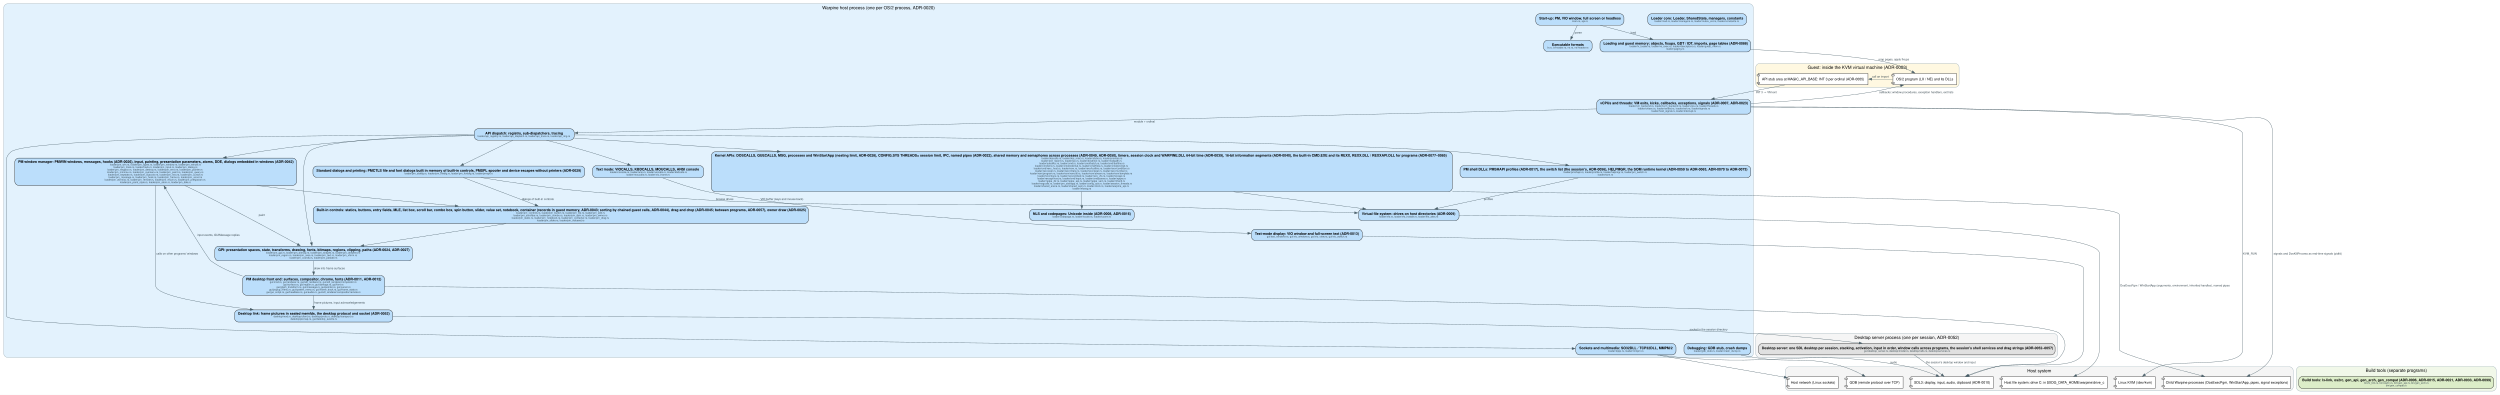
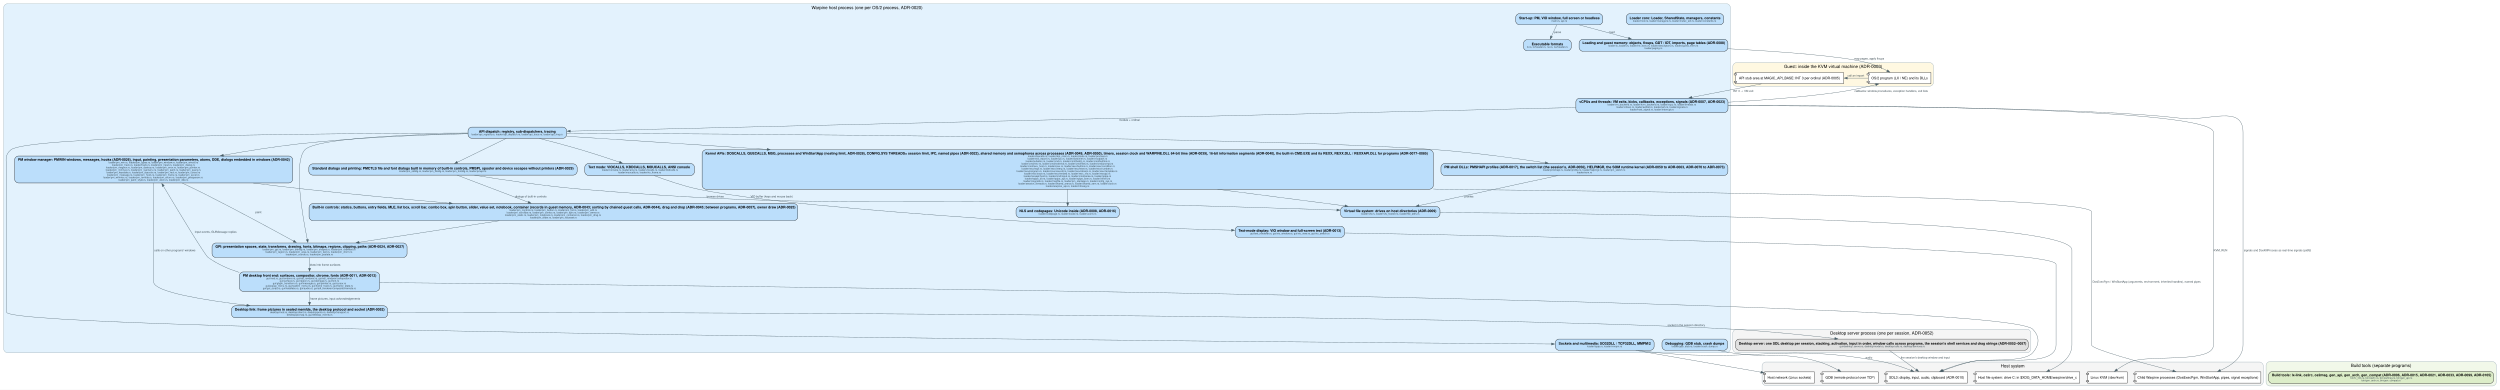
- <svg xmlns="http://www.w3.org/2000/svg" width="7931pt" height="1253pt" viewBox="0.00 0.00 7931.00 1253.00">
+ <svg xmlns="http://www.w3.org/2000/svg" width="8036pt" height="1253pt" viewBox="0.00 0.00 8036.00 1253.00">
  <g id="graph0" class="graph" transform="scale(1 1) rotate(0) translate(4 1248.66)">
-     <polygon fill="white" stroke="none" points="-4,4 -4,-1248.66 7927,-1248.66 7927,4 -4,4" />
+     <polygon fill="white" stroke="none" points="-4,4 -4,-1248.66 8032,-1248.66 8032,4 -4,4" />
    <g id="clust1" class="cluster">
      <path fill="#fff8e1" stroke="#90a4ae" d="M5578,-971.64C5578,-971.64 6199,-971.64 6199,-971.64 6205,-971.64 6211,-977.64 6211,-983.64 6211,-983.64 6211,-1035.39 6211,-1035.39 6211,-1041.39 6205,-1047.39 6199,-1047.39 6199,-1047.39 5578,-1047.39 5578,-1047.39 5572,-1047.39 5566,-1041.39 5566,-1035.39 5566,-1035.39 5566,-983.64 5566,-983.64 5566,-977.64 5572,-971.64 5578,-971.64" />
      <text xml:space="preserve" text-anchor="middle" x="5888.5" y="-1030.09" font-family="Helvetica,sans-Serif" font-size="14.00">Guest: inside the KVM virtual machine (ADR-0003)</text>
    </g>
    <g id="clust2" class="cluster">
      <path fill="#e3f2fd" stroke="#90a4ae" d="M20,-114.77C20,-114.77 5546,-114.77 5546,-114.77 5552,-114.77 5558,-120.77 5558,-126.77 5558,-126.77 5558,-1224.66 5558,-1224.66 5558,-1230.66 5552,-1236.66 5546,-1236.66 5546,-1236.66 20,-1236.66 20,-1236.66 14,-1236.66 8,-1230.66 8,-1224.66 8,-1224.66 8,-126.77 8,-126.77 8,-120.77 14,-114.77 20,-114.77" />
      <text xml:space="preserve" text-anchor="middle" x="2783" y="-1219.36" font-family="Helvetica,sans-Serif" font-size="14.00">Warpine host process (one per OS/2 process, ADR-0020)</text>
    </g>
    <g id="clust3" class="cluster">
      <path fill="#f5f5f5" stroke="#90a4ae" d="M5578,-114.77C5578,-114.77 6512,-114.77 6512,-114.77 6518,-114.77 6524,-120.77 6524,-126.77 6524,-126.77 6524,-178.52 6524,-178.52 6524,-184.52 6518,-190.52 6512,-190.52 6512,-190.52 5578,-190.52 5578,-190.52 5572,-190.52 5566,-184.52 5566,-178.52 5566,-178.52 5566,-126.77 5566,-126.77 5566,-120.77 5572,-114.77 5578,-114.77" />
      <text xml:space="preserve" text-anchor="middle" x="6045" y="-173.22" font-family="Helvetica,sans-Serif" font-size="14.00">Desktop server process (one per session, ADR-0052)</text>
    </g>
    <g id="clust4" class="cluster">
      <path fill="#f5f5f5" stroke="#90a4ae" d="M5672,-9.26C5672,-9.26 7259,-9.26 7259,-9.26 7265,-9.26 7271,-15.26 7271,-21.26 7271,-21.26 7271,-73.01 7271,-73.01 7271,-79.01 7265,-85.01 7259,-85.01 7259,-85.01 5672,-85.01 5672,-85.01 5666,-85.01 5660,-79.01 5660,-73.01 5660,-73.01 5660,-21.26 5660,-21.26 5660,-15.26 5666,-9.26 5672,-9.26" />
      <text xml:space="preserve" text-anchor="middle" x="6465.5" y="-67.71" font-family="Helvetica,sans-Serif" font-size="14.00">Host system</text>
    </g>
    <g id="clust5" class="cluster">
-       <path fill="#f1f8e9" stroke="#90a4ae" d="M7293,-8C7293,-8 7903,-8 7903,-8 7909,-8 7915,-14 7915,-20 7915,-20 7915,-74.27 7915,-74.27 7915,-80.27 7909,-86.27 7903,-86.27 7903,-86.27 7293,-86.27 7293,-86.27 7287,-86.27 7281,-80.27 7281,-74.27 7281,-74.27 7281,-20 7281,-20 7281,-14 7287,-8 7293,-8" />
-       <text xml:space="preserve" text-anchor="middle" x="7598" y="-68.97" font-family="Helvetica,sans-Serif" font-size="14.00">Build tools (separate programs)</text>
+       <path fill="#f1f8e9" stroke="#90a4ae" d="M7292,-8C7292,-8 8008,-8 8008,-8 8014,-8 8020,-14 8020,-20 8020,-20 8020,-74.27 8020,-74.27 8020,-80.27 8014,-86.27 8008,-86.27 8008,-86.27 7292,-86.27 7292,-86.27 7286,-86.27 7280,-80.27 7280,-74.27 7280,-74.27 7280,-20 7280,-20 7280,-14 7286,-8 7292,-8" />
+       <text xml:space="preserve" text-anchor="middle" x="7650" y="-68.97" font-family="Helvetica,sans-Serif" font-size="14.00">Build tools (separate programs)</text>
    </g>
    <g id="node1" class="node">
      <polygon fill="#ffffff" stroke="black" points="6202.8,-1015.64 6001.2,-1015.64 6001.2,-1011.64 5997.2,-1011.64 5997.2,-1007.64 6001.2,-1007.64 6001.2,-987.64 5997.2,-987.64 5997.2,-983.64 6001.2,-983.64 6001.2,-979.64 6202.8,-979.64 6202.8,-1015.64" />
      <polyline fill="none" stroke="black" points="6001.2,-1011.64 6005.2,-1011.64 6005.2,-1007.64 6001.2,-1007.64" />
      <polyline fill="none" stroke="black" points="6001.2,-987.64 6005.2,-987.64 6005.2,-983.64 6001.2,-983.64" />
      <text xml:space="preserve" text-anchor="middle" x="6102" y="-993.94" font-family="Helvetica,sans-Serif" font-size="11.00">OS/2 program (LX / NE) and its DLLs</text>
    </g>
    <g id="node2" class="node">
      <polygon fill="#ffffff" stroke="black" points="5921.93,-1015.64 5574.07,-1015.64 5574.07,-1011.64 5570.07,-1011.64 5570.07,-1007.64 5574.07,-1007.64 5574.07,-987.64 5570.07,-987.64 5570.07,-983.64 5574.07,-983.64 5574.07,-979.64 5921.93,-979.64 5921.93,-1015.64" />
      <polyline fill="none" stroke="black" points="5574.07,-1011.64 5578.07,-1011.64 5578.07,-1007.64 5574.07,-1007.64" />
      <polyline fill="none" stroke="black" points="5574.07,-987.64 5578.07,-987.64 5578.07,-983.64 5574.07,-983.64" />
      <text xml:space="preserve" text-anchor="middle" x="5748" y="-993.94" font-family="Helvetica,sans-Serif" font-size="11.00">API stub area at MAGIC_API_BASE: INT 3 per ordinal (ADR-0005)</text>
    </g>
    <g id="edge4" class="edge">
      <path fill="none" stroke="#455a64" d="M6000.8,-997.64C5979.69,-997.64 5956.82,-997.64 5933.74,-997.64" />
      <polygon fill="#455a64" stroke="#455a64" points="5933.92,-994.14 5923.92,-997.64 5933.92,-1001.14 5933.92,-994.14" />
      <text xml:space="preserve" text-anchor="middle" x="5961.56" y="-1002.59" font-family="Helvetica,sans-Serif" font-size="9.00" fill="#37474f">call an import</text>
    </g>
    <g id="node6" class="node">
      <path fill="#bbdefb" stroke="black" d="M5538.43,-933.14C5538.43,-933.14 5073.57,-933.14 5073.57,-933.14 5067.57,-933.14 5061.57,-927.14 5061.57,-921.14 5061.57,-921.14 5061.57,-898.62 5061.57,-898.62 5061.57,-892.62 5067.57,-886.62 5073.57,-886.62 5073.57,-886.62 5538.43,-886.62 5538.43,-886.62 5544.43,-886.62 5550.43,-892.62 5550.43,-898.62 5550.43,-898.62 5550.43,-921.14 5550.43,-921.14 5550.43,-927.14 5544.43,-933.14 5538.43,-933.14" />
      <text xml:space="preserve" text-anchor="start" x="5072.38" y="-917.93" font-family="Helvetica,sans-Serif" font-weight="bold" font-size="11.00">vCPUs and threads: VM exits, kicks, callbacks, exceptions, signals (ADR-0007, ADR-0023)</text>
      <text xml:space="preserve" text-anchor="start" x="5163.12" y="-909.78" font-family="Helvetica,sans-Serif" font-size="8.00" fill="#37474f">loader/vm_backend.rs, loader/kvm_backend.rs, loader/vcpu.rs, loader/threads.rs</text>
      <text xml:space="preserve" text-anchor="start" x="5191.62" y="-901.78" font-family="Helvetica,sans-Serif" font-size="8.00" fill="#37474f">loader/critsec.rs, loader/exitlist.rs, loader/seh.rs, loader/signals.rs</text>
      <text xml:space="preserve" text-anchor="start" x="5235.12" y="-893.78" font-family="Helvetica,sans-Serif" font-size="8.00" fill="#37474f">loader/host_signal.rs, loader/interrupt.rs</text>
    </g>
    <g id="edge5" class="edge">
      <path fill="none" stroke="#455a64" d="M5658.02,-979.18C5593.56,-966.67 5505.82,-949.65 5434.06,-935.73" />
      <polygon fill="#455a64" stroke="#455a64" points="5435.11,-932.37 5424.63,-933.9 5433.78,-939.24 5435.11,-932.37" />
      <text xml:space="preserve" text-anchor="middle" x="5599.21" y="-953.09" font-family="Helvetica,sans-Serif" font-size="9.00" fill="#37474f">INT 3 → VM exit</text>
    </g>
    <g id="node3" class="node">
      <path fill="#bbdefb" stroke="black" d="M5135.8,-1204.91C5135.8,-1204.91 4880.2,-1204.91 4880.2,-1204.91 4874.2,-1204.91 4868.2,-1198.91 4868.2,-1192.91 4868.2,-1192.91 4868.2,-1180.91 4868.2,-1180.91 4868.2,-1174.91 4874.2,-1168.91 4880.2,-1168.91 4880.2,-1168.91 5135.8,-1168.91 5135.8,-1168.91 5141.8,-1168.91 5147.8,-1174.91 5147.8,-1180.91 5147.8,-1180.91 5147.8,-1192.91 5147.8,-1192.91 5147.8,-1198.91 5141.8,-1204.91 5135.8,-1204.91" />
      <text xml:space="preserve" text-anchor="start" x="4879" y="-1186.96" font-family="Helvetica,sans-Serif" font-weight="bold" font-size="11.00">Start-up: PM, VIO window, full screen or headless</text>
      <text xml:space="preserve" text-anchor="start" x="4982.88" y="-1178.81" font-family="Helvetica,sans-Serif" font-size="8.00" fill="#37474f">main.rs, api.rs</text>
    </g>
    <g id="node4" class="node">
      <path fill="#bbdefb" stroke="black" d="M5034.8,-1121.15C5034.8,-1121.15 4905.2,-1121.15 4905.2,-1121.15 4899.2,-1121.15 4893.2,-1115.15 4893.2,-1109.15 4893.2,-1109.15 4893.2,-1097.15 4893.2,-1097.15 4893.2,-1091.15 4899.2,-1085.15 4905.2,-1085.15 4905.2,-1085.15 5034.8,-1085.15 5034.8,-1085.15 5040.8,-1085.15 5046.8,-1091.15 5046.8,-1097.15 5046.8,-1097.15 5046.8,-1109.15 5046.8,-1109.15 5046.8,-1115.15 5040.8,-1121.15 5034.8,-1121.15" />
      <text xml:space="preserve" text-anchor="start" x="4919.38" y="-1103.2" font-family="Helvetica,sans-Serif" font-weight="bold" font-size="11.00">Executable formats</text>
      <text xml:space="preserve" text-anchor="start" x="4904" y="-1095.05" font-family="Helvetica,sans-Serif" font-size="8.00" fill="#37474f">lx.rs, lx/header.rs, ne.rs, ne/header.rs</text>
    </g>
    <g id="edge1" class="edge">
      <path fill="none" stroke="#455a64" d="M4999.94,-1168.57C4994.95,-1157.84 4988.44,-1143.82 4982.76,-1131.61" />
      <polygon fill="#455a64" stroke="#455a64" points="4986.07,-1130.43 4978.69,-1122.84 4979.73,-1133.38 4986.07,-1130.43" />
      <text xml:space="preserve" text-anchor="middle" x="5002.9" y="-1142.36" font-family="Helvetica,sans-Serif" font-size="9.00" fill="#37474f">parse</text>
    </g>
    <g id="node5" class="node">
      <path fill="#bbdefb" stroke="black" d="M5538.18,-1122.41C5538.18,-1122.41 5083.82,-1122.41 5083.82,-1122.41 5077.82,-1122.41 5071.82,-1116.41 5071.82,-1110.41 5071.82,-1110.41 5071.82,-1095.89 5071.82,-1095.89 5071.82,-1089.89 5077.82,-1083.89 5083.82,-1083.89 5083.82,-1083.89 5538.18,-1083.89 5538.18,-1083.89 5544.18,-1083.89 5550.18,-1089.89 5550.18,-1095.89 5550.18,-1095.89 5550.18,-1110.41 5550.18,-1110.41 5550.18,-1116.41 5544.18,-1122.41 5538.18,-1122.41" />
      <text xml:space="preserve" text-anchor="start" x="5082.62" y="-1107.2" font-family="Helvetica,sans-Serif" font-weight="bold" font-size="11.00">Loading and guest memory: objects, fixups, GDT / IDT, imports, page tables (ADR-0088)</text>
      <text xml:space="preserve" text-anchor="start" x="5165.5" y="-1099.05" font-family="Helvetica,sans-Serif" font-size="8.00" fill="#37474f">loader/lx_loader.rs, loader/ne_exec.rs, loader/descriptors.rs, loader/guest_mem.rs</text>
      <text xml:space="preserve" text-anchor="start" x="5282.12" y="-1091.05" font-family="Helvetica,sans-Serif" font-size="8.00" fill="#37474f">loader/paging.rs</text>
    </g>
    <g id="edge2" class="edge">
      <path fill="none" stroke="#455a64" d="M5072.63,-1168.47C5118.84,-1156 5181.34,-1139.14 5230.75,-1125.8" />
      <polygon fill="#455a64" stroke="#455a64" points="5231.52,-1129.22 5240.26,-1123.24 5229.7,-1122.46 5231.52,-1129.22" />
      <text xml:space="preserve" text-anchor="middle" x="5177.59" y="-1142.36" font-family="Helvetica,sans-Serif" font-size="9.00" fill="#37474f">load</text>
    </g>
    <g id="edge3" class="edge">
      <path fill="none" stroke="#455a64" d="M5550.44,-1092.01C5713.93,-1083.38 5915.18,-1068.91 5997,-1047.39 6019.47,-1041.48 6043.05,-1030.97 6062.17,-1021.22" />
      <polygon fill="#455a64" stroke="#455a64" points="6063.72,-1024.35 6070.95,-1016.61 6060.47,-1018.15 6063.72,-1024.35" />
      <text xml:space="preserve" text-anchor="middle" x="6003.99" y="-1057.34" font-family="Helvetica,sans-Serif" font-size="9.00" fill="#37474f">map pages, apply fixups</text>
    </g>
    <g id="edge8" class="edge">
      <path fill="none" stroke="#455a64" d="M5550.8,-920.18C5657.47,-926.13 5783.76,-935.75 5897,-951.14 5939.91,-956.97 5987.13,-967.19 6025.42,-976.46" />
      <polygon fill="#455a64" stroke="#455a64" points="6024.48,-979.83 6035.02,-978.82 6026.14,-973.04 6024.48,-979.83" />
      <text xml:space="preserve" text-anchor="middle" x="6074.96" y="-953.09" font-family="Helvetica,sans-Serif" font-size="9.00" fill="#37474f">callbacks: window procedures, exception handlers, exit lists</text>
    </g>
    <g id="node7" class="node">
      <path fill="#bbdefb" stroke="black" d="M1805.55,-840.12C1805.55,-840.12 1512.45,-840.12 1512.45,-840.12 1506.45,-840.12 1500.45,-834.12 1500.45,-828.12 1500.45,-828.12 1500.45,-816.12 1500.45,-816.12 1500.45,-810.12 1506.45,-804.12 1512.45,-804.12 1512.45,-804.12 1805.55,-804.12 1805.55,-804.12 1811.55,-804.12 1817.55,-810.12 1817.55,-816.12 1817.55,-816.12 1817.55,-828.12 1817.55,-828.12 1817.55,-834.12 1811.55,-840.12 1805.55,-840.12" />
      <text xml:space="preserve" text-anchor="start" x="1535.25" y="-822.17" font-family="Helvetica,sans-Serif" font-weight="bold" font-size="11.00">API dispatch: registry, sub-dispatchers, tracing</text>
      <text xml:space="preserve" text-anchor="start" x="1511.25" y="-814.02" font-family="Helvetica,sans-Serif" font-size="8.00" fill="#37474f">loader/api_registry.rs, loader/api_dispatch.rs, loader/api_trace.rs, loader/api_ring.rs</text>
    </g>
    <g id="edge7" class="edge">
      <path fill="none" stroke="#455a64" d="M5061.4,-903.13C4370.62,-886.88 2417.05,-840.95 1828.72,-827.11" />
      <polygon fill="#455a64" stroke="#455a64" points="1829.21,-823.62 1819.13,-826.89 1829.04,-830.62 1829.21,-823.62" />
      <text xml:space="preserve" text-anchor="middle" x="3626.35" y="-860.07" font-family="Helvetica,sans-Serif" font-size="9.00" fill="#37474f">module + ordinal</text>
    </g>
    <g id="node24" class="node">
      <polygon fill="#ffffff" stroke="black" points="6833.68,-53.26 6706.32,-53.26 6706.32,-49.26 6702.32,-49.26 6702.32,-45.26 6706.32,-45.26 6706.32,-25.26 6702.32,-25.26 6702.32,-21.26 6706.32,-21.26 6706.32,-17.26 6833.68,-17.26 6833.68,-53.26" />
      <polyline fill="none" stroke="black" points="6706.32,-49.26 6710.32,-49.26 6710.32,-45.26 6706.32,-45.26" />
      <polyline fill="none" stroke="black" points="6706.32,-25.26 6710.32,-25.26 6710.32,-21.26 6706.32,-21.26" />
      <text xml:space="preserve" text-anchor="middle" x="6770" y="-31.56" font-family="Helvetica,sans-Serif" font-size="11.00">Linux KVM (/dev/kvm)</text>
    </g>
    <g id="edge6" class="edge">
      <path fill="none" stroke="#455a64" d="M5550.84,-909.62C6044.15,-909.5 7111,-900.3 7111,-823.12 7111,-823.12 7111,-823.12 7111,-139.77 7111,-79.69 6901.55,-109.14 6846,-86.27 6830.02,-79.69 6813.81,-69.59 6800.49,-60.19" />
      <polygon fill="#455a64" stroke="#455a64" points="6802.72,-57.48 6792.57,-54.42 6798.59,-63.14 6802.72,-57.48" />
      <text xml:space="preserve" text-anchor="middle" x="7133.5" y="-441.02" font-family="Helvetica,sans-Serif" font-size="9.00" fill="#37474f">KVM_RUN</text>
    </g>
    <g id="node28" class="node">
      <polygon fill="#ffffff" stroke="black" points="7263.43,-53.26 6858.57,-53.26 6858.57,-49.26 6854.57,-49.26 6854.57,-45.26 6858.57,-45.26 6858.57,-25.26 6854.57,-25.26 6854.57,-21.26 6858.57,-21.26 6858.57,-17.26 7263.43,-17.26 7263.43,-53.26" />
      <polyline fill="none" stroke="black" points="6858.57,-49.26 6862.57,-49.26 6862.57,-45.26 6858.57,-45.26" />
      <polyline fill="none" stroke="black" points="6858.57,-25.26 6862.57,-25.26 6862.57,-21.26 6858.57,-21.26" />
      <text xml:space="preserve" text-anchor="middle" x="7061" y="-31.56" font-family="Helvetica,sans-Serif" font-size="11.00">Child Warpine processes (DosExecPgm, WinStartApp, pipes, signal exceptions)</text>
    </g>
    <g id="edge18" class="edge">
      <path fill="none" stroke="#455a64" d="M5550.88,-909.07C5951.9,-908.36 6731.4,-902.49 7005,-868.62 7095.9,-857.37 7206,-914.71 7206,-823.12 7206,-823.12 7206,-823.12 7206,-139.77 7206,-99.91 7169.25,-73.95 7132.75,-57.99" />
      <polygon fill="#455a64" stroke="#455a64" points="7134.47,-54.92 7123.89,-54.33 7131.8,-61.39 7134.47,-54.92" />
      <text xml:space="preserve" text-anchor="middle" x="7317" y="-441.02" font-family="Helvetica,sans-Serif" font-size="9.00" fill="#37474f">signals and DosKillProcess as real-time signals (pidfd)</text>
    </g>
    <g id="node9" class="node">
      <path fill="#bbdefb" stroke="black" d="M4591.18,-767.12C4591.18,-767.12 2264.82,-767.12 2264.82,-767.12 2258.82,-767.12 2252.82,-761.12 2252.82,-755.12 2252.82,-755.12 2252.82,-652.6 2252.82,-652.6 2252.82,-646.6 2258.82,-640.6 2264.82,-640.6 2264.82,-640.6 4591.18,-640.6 4591.18,-640.6 4597.18,-640.6 4603.18,-646.6 4603.18,-652.6 4603.18,-652.6 4603.18,-755.12 4603.18,-755.12 4603.18,-761.12 4597.18,-767.12 4591.18,-767.12" />
      <text xml:space="preserve" text-anchor="start" x="2263.62" y="-751.91" font-family="Helvetica,sans-Serif" font-weight="bold" font-size="11.00">Kernel APIs: DOSCALLS, QUECALLS, MSG, processes and WinStartApp (nesting limit, ADR-0028), CONFIG.SYS THREADS= session limit, IPC, named pipes (ADR-0022), shared memory and semaphores across processes (ADR-0049, ADR-0050), timers, session clock and WARPINE.DLL 64-bit time (ADR-0039), 16-bit information segments (ADR-0040), the built-in CMD.EXE and its REXX, REXX.DLL / REXXAPI.DLL for programs (ADR-0077–0085)</text>
      <text xml:space="preserve" text-anchor="start" x="3300.12" y="-743.76" font-family="Helvetica,sans-Serif" font-size="8.00" fill="#37474f">loader/doscalls.rs, loader/dos_misc.rs, loader/stubs.rs, loader/process.rs</text>
      <text xml:space="preserve" text-anchor="start" x="3299" y="-735.76" font-family="Helvetica,sans-Serif" font-size="8.00" fill="#37474f">loader/exit_report.rs, loader/ipc.rs, loader/dostimer.rs, loader/modpath.rs</text>
      <text xml:space="preserve" text-anchor="start" x="3293" y="-727.76" font-family="Helvetica,sans-Serif" font-size="8.00" fill="#37474f">loader/suballoc.rs, loader/cmd.rs, loader/cmd/batch.rs, loader/cmd/builtins.rs</text>
      <text xml:space="preserve" text-anchor="start" x="3279.12" y="-719.76" font-family="Helvetica,sans-Serif" font-size="8.00" fill="#37474f">loader/cmd/env.rs, loader/cmd/external.rs, loader/cmd/files.rs, loader/cmd/prompt.rs</text>
      <text xml:space="preserve" text-anchor="start" x="3275.38" y="-711.76" font-family="Helvetica,sans-Serif" font-size="8.00" fill="#37474f">loader/cmd/rexx_host.rs, loader/rexx.rs, loader/rexx/builtins.rs, loader/rexx/condition.rs</text>
      <text xml:space="preserve" text-anchor="start" x="3279.88" y="-703.76" font-family="Helvetica,sans-Serif" font-size="8.00" fill="#37474f">loader/rexx/expr.rs, loader/rexx/interp.rs, loader/rexx/lexer.rs, loader/rexx/number.rs</text>
      <text xml:space="preserve" text-anchor="start" x="3263.75" y="-695.76" font-family="Helvetica,sans-Serif" font-size="8.00" fill="#37474f">loader/rexx/program.rs, loader/rexx/rexxutil.rs, loader/rexx/stream.rs, loader/rexx/template.rs</text>
      <text xml:space="preserve" text-anchor="start" x="3287.75" y="-687.76" font-family="Helvetica,sans-Serif" font-size="8.00" fill="#37474f">loader/rexx/trace.rs, loader/rexx/embed.rs, loader/rexx_vfs.rs, loader/rexxapi.rs</text>
      <text xml:space="preserve" text-anchor="start" x="3286.62" y="-679.76" font-family="Helvetica,sans-Serif" font-size="8.00" fill="#37474f">loader/rexxapi/host.rs, loader/cmd/input.rs, loader/cmd/parse.rs, loader/npipe.rs</text>
      <text xml:space="preserve" text-anchor="start" x="3290" y="-671.76" font-family="Helvetica,sans-Serif" font-size="8.00" fill="#37474f">loader/npipe_dir.rs, loader/npipe_api.rs, loader/npipe_sem.rs, loader/inherit.rs</text>
-       <text xml:space="preserve" text-anchor="start" x="3269" y="-663.76" font-family="Helvetica,sans-Serif" font-size="8.00" fill="#37474f">loader/msgcalls.rs, loader/pm_startapp.rs, loader/config_sys.rs, loader/session_threads.rs</text>
-       <text xml:space="preserve" text-anchor="start" x="3276.12" y="-655.76" font-family="Helvetica,sans-Serif" font-size="8.00" fill="#37474f">loader/shared_arena.rs, loader/shared_sem.rs, loader/clock.rs, loader/warpine_api.rs</text>
-       <text xml:space="preserve" text-anchor="start" x="3398.38" y="-647.76" font-family="Helvetica,sans-Serif" font-size="8.00" fill="#37474f">loader/infoseg.rs</text>
+       <text xml:space="preserve" text-anchor="start" x="3285.5" y="-663.76" font-family="Helvetica,sans-Serif" font-size="8.00" fill="#37474f">loader/msgcalls.rs, loader/msgfile.rs, loader/pm_startapp.rs, loader/config_sys.rs</text>
+       <text xml:space="preserve" text-anchor="start" x="3269" y="-655.76" font-family="Helvetica,sans-Serif" font-size="8.00" fill="#37474f">loader/session_threads.rs, loader/shared_arena.rs, loader/shared_sem.rs, loader/clock.rs</text>
+       <text xml:space="preserve" text-anchor="start" x="3357.5" y="-647.76" font-family="Helvetica,sans-Serif" font-size="8.00" fill="#37474f">loader/warpine_api.rs, loader/infoseg.rs</text>
    </g>
    <g id="edge9" class="edge">
      <path fill="none" stroke="#455a64" d="M1817.93,-810.67C1969.55,-800.71 2211.4,-784.82 2462.05,-768.34" />
      <polygon fill="#455a64" stroke="#455a64" points="2461.97,-771.86 2471.72,-767.71 2461.51,-764.87 2461.97,-771.86" />
    </g>
    <g id="node12" class="node">
      <path fill="#bbdefb" stroke="black" d="M5300.93,-158.77C5300.93,-158.77 5007.07,-158.77 5007.07,-158.77 5001.07,-158.77 4995.07,-152.77 4995.07,-146.77 4995.07,-146.77 4995.07,-134.77 4995.07,-134.77 4995.07,-128.77 5001.07,-122.77 5007.07,-122.77 5007.07,-122.77 5300.93,-122.77 5300.93,-122.77 5306.93,-122.77 5312.93,-128.77 5312.93,-134.77 5312.93,-134.77 5312.93,-146.77 5312.93,-146.77 5312.93,-152.77 5306.93,-158.77 5300.93,-158.77" />
      <text xml:space="preserve" text-anchor="start" x="5005.88" y="-140.82" font-family="Helvetica,sans-Serif" font-weight="bold" font-size="11.00">Sockets and multimedia: SO32DLL / TCP32DLL, MMPM/2</text>
      <text xml:space="preserve" text-anchor="start" x="5097.38" y="-132.67" font-family="Helvetica,sans-Serif" font-size="8.00" fill="#37474f">loader/tcpip.rs, loader/mmpm.rs</text>
    </g>
    <g id="edge14" class="edge">
      <path fill="none" stroke="#455a64" d="M1500.11,-821.05C1101.52,-820.19 86.94,-813.42 31,-767.12 9.15,-749.04 17,-733.22 17,-704.86 17,-704.86 17,-704.86 17,-245.28 17,-181.72 4092.51,-149.27 4983.34,-142.93" />
      <polygon fill="#455a64" stroke="#455a64" points="4983.14,-146.43 4993.11,-142.86 4983.09,-139.43 4983.14,-146.43" />
    </g>
    <g id="node13" class="node">
      <path fill="#bbdefb" stroke="black" d="M2216.18,-723.12C2216.18,-723.12 1887.83,-723.12 1887.83,-723.12 1881.83,-723.12 1875.83,-717.12 1875.83,-711.12 1875.83,-711.12 1875.83,-696.6 1875.83,-696.6 1875.83,-690.6 1881.83,-684.6 1887.83,-684.6 1887.83,-684.6 2216.18,-684.6 2216.18,-684.6 2222.18,-684.6 2228.18,-690.6 2228.18,-696.6 2228.18,-696.6 2228.18,-711.12 2228.18,-711.12 2228.18,-717.12 2222.18,-723.12 2216.18,-723.12" />
      <text xml:space="preserve" text-anchor="start" x="1886.62" y="-707.91" font-family="Helvetica,sans-Serif" font-weight="bold" font-size="11.00">Text mode: VIOCALLS, KBDCALLS, MOUCALLS, ANSI console</text>
      <text xml:space="preserve" text-anchor="start" x="1930.88" y="-699.76" font-family="Helvetica,sans-Serif" font-size="8.00" fill="#37474f">loader/console.rs, loader/ansi.rs, loader/viocalls.rs, loader/kbdcalls.rs</text>
      <text xml:space="preserve" text-anchor="start" x="1983" y="-691.76" font-family="Helvetica,sans-Serif" font-size="8.00" fill="#37474f">loader/moucalls.rs, loader/vio_frame.rs</text>
    </g>
    <g id="edge10" class="edge">
      <path fill="none" stroke="#455a64" d="M1729.51,-803.7C1769.19,-793.61 1819.55,-780.32 1864,-767.12 1905.37,-754.83 1951.37,-739.63 1987.51,-727.32" />
      <polygon fill="#455a64" stroke="#455a64" points="1988.63,-730.64 1996.96,-724.09 1986.36,-724.01 1988.63,-730.64" />
    </g>
    <g id="node14" class="node">
      <path fill="#bbdefb" stroke="black" d="M924.92,-747.12C924.92,-747.12 55.08,-747.12 55.08,-747.12 49.08,-747.12 43.07,-741.12 43.07,-735.12 43.07,-735.12 43.07,-672.6 43.07,-672.6 43.07,-666.6 49.07,-660.6 55.07,-660.6 55.07,-660.6 924.92,-660.6 924.92,-660.6 930.92,-660.6 936.92,-666.6 936.92,-672.6 936.92,-672.6 936.92,-735.12 936.92,-735.12 936.92,-741.12 930.92,-747.12 924.92,-747.12" />
      <text xml:space="preserve" text-anchor="start" x="53.88" y="-731.91" font-family="Helvetica,sans-Serif" font-weight="bold" font-size="11.00">PM window manager: PMWIN windows, messages, hooks (ADR-0026), input, painting, presentation parameters, atoms, DDE, dialogs embedded in windows (ADR-0042)</text>
      <text xml:space="preserve" text-anchor="start" x="344.88" y="-723.76" font-family="Helvetica,sans-Serif" font-size="8.00" fill="#37474f">loader/pm_win.rs, loader/pm_types.rs, loader/pm_window.rs, loader/pm_winutil.rs</text>
      <text xml:space="preserve" text-anchor="start" x="355.75" y="-715.76" font-family="Helvetica,sans-Serif" font-size="8.00" fill="#37474f">loader/pm_track.rs, loader/track.rs, loader/pm_input.rs, loader/pm_dialog.rs</text>
      <text xml:space="preserve" text-anchor="start" x="336.62" y="-707.76" font-family="Helvetica,sans-Serif" font-size="8.00" fill="#37474f">loader/pm_msgbox.rs, loader/pm_destroy.rs, loader/pm_error.rs, loader/pm_pointer.rs</text>
      <text xml:space="preserve" text-anchor="start" x="335.88" y="-699.76" font-family="Helvetica,sans-Serif" font-size="8.00" fill="#37474f">loader/pm_minmax.rs, loader/pm_sysmenu.rs, loader/pm_paint.rs, loader/pm_query.rs</text>
      <text xml:space="preserve" text-anchor="start" x="338.12" y="-691.76" font-family="Helvetica,sans-Serif" font-size="8.00" fill="#37474f">loader/pm_keystate.rs, loader/pm_syscolor.rs, loader/pm_rect.rs, loader/pm_cursor.rs</text>
      <text xml:space="preserve" text-anchor="start" x="340" y="-683.76" font-family="Helvetica,sans-Serif" font-size="8.00" fill="#37474f">loader/pm_message.rs, loader/pm_hook.rs, loader/pm_frame.rs, loader/pm_accel.rs</text>
      <text xml:space="preserve" text-anchor="start" x="328" y="-675.76" font-family="Helvetica,sans-Serif" font-size="8.00" fill="#37474f">loader/pm_winmisc.rs, loader/pm_remote.rs, loader/pm_enum.rs, loader/pm_presparam.rs</text>
      <text xml:space="preserve" text-anchor="start" x="376.75" y="-667.76" font-family="Helvetica,sans-Serif" font-size="8.00" fill="#37474f">loader/pm_paint_style.rs, loader/pm_atom.rs, loader/pm_dde.rs</text>
    </g>
    <g id="edge11" class="edge">
      <path fill="none" stroke="#455a64" d="M1500.11,-818.77C1357.33,-815.34 1142.11,-806.9 956,-786.12 876.65,-777.26 790.37,-763.41 713.85,-749.64" />
      <polygon fill="#455a64" stroke="#455a64" points="714.59,-746.22 704.13,-747.88 713.34,-753.1 714.59,-746.22" />
    </g>
    <g id="node16" class="node">
      <path fill="#bbdefb" stroke="black" d="M1292.42,-467.58C1292.42,-467.58 689.58,-467.58 689.58,-467.58 683.58,-467.58 677.58,-461.58 677.58,-455.58 677.58,-455.58 677.58,-433.06 677.58,-433.06 677.58,-427.06 683.58,-421.06 689.58,-421.06 689.58,-421.06 1292.42,-421.06 1292.42,-421.06 1298.42,-421.06 1304.42,-427.06 1304.42,-433.06 1304.42,-433.06 1304.42,-455.58 1304.42,-455.58 1304.42,-461.58 1298.42,-467.58 1292.42,-467.58" />
      <text xml:space="preserve" text-anchor="start" x="688.38" y="-452.37" font-family="Helvetica,sans-Serif" font-weight="bold" font-size="11.00">GPI: presentation spaces, state, transforms, drawing, fonts, bitmaps, regions, clipping, paths (ADR-0024, ADR-0027)</text>
      <text xml:space="preserve" text-anchor="start" x="839.88" y="-444.22" font-family="Helvetica,sans-Serif" font-size="8.00" fill="#37474f">loader/pm_gpi.rs, loader/pm_bitmap.rs, loader/pm_shapes.rs, loader/pm_drawtext.rs</text>
      <text xml:space="preserve" text-anchor="start" x="849.25" y="-436.22" font-family="Helvetica,sans-Serif" font-size="8.00" fill="#37474f">loader/pm_region.rs, loader/pm_area.rs, loader/pm_text.rs, loader/pm_xform.rs</text>
      <text xml:space="preserve" text-anchor="start" x="914.5" y="-428.22" font-family="Helvetica,sans-Serif" font-size="8.00" fill="#37474f">loader/pm_coords.rs, loader/pm_psstate.rs</text>
    </g>
    <g id="edge12" class="edge">
      <path fill="none" stroke="#455a64" d="M1500.35,-819.67C1309.69,-816.25 1010.86,-804.85 976,-767.12 937.99,-725.98 968.64,-552.24 983.78,-478.57" />
      <polygon fill="#455a64" stroke="#455a64" points="987.13,-479.62 985.75,-469.12 980.28,-478.19 987.13,-479.62" />
    </g>
    <g id="node17" class="node">
      <path fill="#bbdefb" stroke="black" d="M5538.18,-723.12C5538.18,-723.12 4639.82,-723.12 4639.82,-723.12 4633.82,-723.12 4627.82,-717.12 4627.82,-711.12 4627.82,-711.12 4627.82,-696.6 4627.82,-696.6 4627.82,-690.6 4633.82,-684.6 4639.82,-684.6 4639.82,-684.6 5538.18,-684.6 5538.18,-684.6 5544.18,-684.6 5550.18,-690.6 5550.18,-696.6 5550.18,-696.6 5550.18,-711.12 5550.18,-711.12 5550.18,-717.12 5544.18,-723.12 5538.18,-723.12" />
      <text xml:space="preserve" text-anchor="start" x="4638.62" y="-707.91" font-family="Helvetica,sans-Serif" font-weight="bold" font-size="11.00">PM shell DLLs: PMSHAPI profiles (ADR-0017), the switch list (the session's, ADR-0056), HELPMGR, the SOM runtime kernel (ADR-0059 to ADR-0063, ADR-0070 to ADR-0073)</text>
      <text xml:space="preserve" text-anchor="start" x="4955.88" y="-699.76" font-family="Helvetica,sans-Serif" font-size="8.00" fill="#37474f">loader/pmshapi.rs, loader/profile.rs, loader/helpmgr.rs, loader/pm_switch.rs</text>
      <text xml:space="preserve" text-anchor="start" x="5064.62" y="-691.76" font-family="Helvetica,sans-Serif" font-size="8.00" fill="#37474f">loader/som.rs</text>
    </g>
    <g id="edge13" class="edge">
      <path fill="none" stroke="#455a64" d="M1818.03,-820.58C2350.03,-818.4 4064.93,-808.29 4616,-767.12 4734.38,-758.28 4868.47,-739.82 4963.57,-725.29" />
      <polygon fill="#455a64" stroke="#455a64" points="4963.83,-728.79 4973.18,-723.81 4962.77,-721.87 4963.83,-728.79" />
    </g>
    <g id="node18" class="node">
      <path fill="#bbdefb" stroke="black" d="M1839.17,-721.86C1839.17,-721.86 1000.83,-721.86 1000.83,-721.86 994.83,-721.86 988.83,-715.86 988.83,-709.86 988.83,-709.86 988.83,-697.86 988.83,-697.86 988.83,-691.86 994.83,-685.86 1000.83,-685.86 1000.83,-685.86 1839.17,-685.86 1839.17,-685.86 1845.17,-685.86 1851.17,-691.86 1851.17,-697.86 1851.17,-697.86 1851.17,-709.86 1851.17,-709.86 1851.17,-715.86 1845.17,-721.86 1839.17,-721.86" />
      <text xml:space="preserve" text-anchor="start" x="999.62" y="-703.91" font-family="Helvetica,sans-Serif" font-weight="bold" font-size="11.00">Standard dialogs and printing: PMCTLS file and font dialogs built in memory of built-in controls, PMSPL spooler and device escapes without printers (ADR-0029)</text>
      <text xml:space="preserve" text-anchor="start" x="1279" y="-695.76" font-family="Helvetica,sans-Serif" font-size="8.00" fill="#37474f">loader/pm_stddlg.rs, loader/pm_filedlg.rs, loader/pm_fontdlg.rs, loader/pmspl.rs</text>
    </g>
    <g id="edge20" class="edge">
      <path fill="none" stroke="#455a64" d="M1623.22,-803.71C1581.3,-783.32 1511.75,-749.49 1465.9,-727.19" />
      <polygon fill="#455a64" stroke="#455a64" points="1467.52,-724.08 1457,-722.86 1464.46,-730.38 1467.52,-724.08" />
    </g>
    <g id="node8" class="node">
      <path fill="#bbdefb" stroke="black" d="M5524.68,-1204.91C5524.68,-1204.91 5235.32,-1204.91 5235.32,-1204.91 5229.32,-1204.91 5223.32,-1198.91 5223.32,-1192.91 5223.32,-1192.91 5223.32,-1180.91 5223.32,-1180.91 5223.32,-1174.91 5229.32,-1168.91 5235.32,-1168.91 5235.32,-1168.91 5524.68,-1168.91 5524.68,-1168.91 5530.68,-1168.91 5536.68,-1174.91 5536.68,-1180.91 5536.68,-1180.91 5536.68,-1192.91 5536.68,-1192.91 5536.68,-1198.91 5530.68,-1204.91 5524.68,-1204.91" />
      <text xml:space="preserve" text-anchor="start" x="5234.12" y="-1186.96" font-family="Helvetica,sans-Serif" font-weight="bold" font-size="11.00">Loader core: Loader, SharedState, managers, constants</text>
      <text xml:space="preserve" text-anchor="start" x="5244.62" y="-1178.81" font-family="Helvetica,sans-Serif" font-size="8.00" fill="#37474f">loader/mod.rs, loader/managers.rs, loader/mutex_ext.rs, loader/constants.rs</text>
    </g>
    <g id="node10" class="node">
      <path fill="#bbdefb" stroke="black" d="M3582.05,-584.84C3582.05,-584.84 3273.95,-584.84 3273.95,-584.84 3267.95,-584.84 3261.95,-578.84 3261.95,-572.84 3261.95,-572.84 3261.95,-560.84 3261.95,-560.84 3261.95,-554.84 3267.95,-548.84 3273.95,-548.84 3273.95,-548.84 3582.05,-548.84 3582.05,-548.84 3588.05,-548.84 3594.05,-554.84 3594.05,-560.84 3594.05,-560.84 3594.05,-572.84 3594.05,-572.84 3594.05,-578.84 3588.05,-584.84 3582.05,-584.84" />
      <text xml:space="preserve" text-anchor="start" x="3272.75" y="-566.89" font-family="Helvetica,sans-Serif" font-weight="bold" font-size="11.00">NLS and codepages: Unicode inside (ADR-0008, ADR-0016)</text>
      <text xml:space="preserve" text-anchor="start" x="3334.62" y="-558.74" font-family="Helvetica,sans-Serif" font-size="8.00" fill="#37474f">loader/codepage.rs, loader/locale.rs, loader/uconv.rs</text>
    </g>
    <g id="edge16" class="edge">
      <path fill="none" stroke="#455a64" d="M3428,-640.49C3428,-625.09 3428,-609.34 3428,-596.46" />
      <polygon fill="#455a64" stroke="#455a64" points="3431.5,-596.6 3428,-586.6 3424.5,-596.6 3431.5,-596.6" />
    </g>
    <g id="node11" class="node">
      <path fill="#bbdefb" stroke="black" d="M4612.68,-584.84C4612.68,-584.84 4317.32,-584.84 4317.32,-584.84 4311.32,-584.84 4305.32,-578.84 4305.32,-572.84 4305.32,-572.84 4305.32,-560.84 4305.32,-560.84 4305.32,-554.84 4311.32,-548.84 4317.32,-548.84 4317.32,-548.84 4612.68,-548.84 4612.68,-548.84 4618.68,-548.84 4624.68,-554.84 4624.68,-560.84 4624.68,-560.84 4624.68,-572.84 4624.68,-572.84 4624.68,-578.84 4618.68,-584.84 4612.68,-584.84" />
      <text xml:space="preserve" text-anchor="start" x="4316.12" y="-566.89" font-family="Helvetica,sans-Serif" font-weight="bold" font-size="11.00">Virtual file system: drives on host directories (ADR-0009)</text>
      <text xml:space="preserve" text-anchor="start" x="4371.25" y="-558.74" font-family="Helvetica,sans-Serif" font-size="8.00" fill="#37474f">loader/vfs.rs, loader/vfs_hostdir.rs, loader/file_attrs.rs</text>
    </g>
    <g id="edge15" class="edge">
      <path fill="none" stroke="#455a64" d="M3909.69,-640.14C4058.79,-620.73 4211.97,-600.79 4319.58,-586.77" />
      <polygon fill="#455a64" stroke="#455a64" points="4319.87,-590.27 4329.33,-585.5 4318.96,-583.33 4319.87,-590.27" />
    </g>
    <g id="edge17" class="edge">
      <path fill="none" stroke="#455a64" d="M4603.38,-641.11C4607.26,-640.94 4611.13,-640.77 4615,-640.6 4673.42,-638.06 6719,-626.32 6719,-567.84 6719,-567.84 6719,-567.84 6719,-139.77 6719,-126.17 6879.59,-82.6 6980.68,-56.53" />
      <polygon fill="#455a64" stroke="#455a64" points="6981.51,-59.93 6990.33,-54.05 6979.77,-53.15 6981.51,-59.93" />
      <text xml:space="preserve" text-anchor="middle" x="6896" y="-340" font-family="Helvetica,sans-Serif" font-size="9.00" fill="#37474f">DosExecPgm / WinStartApp (arguments, environment, inherited handles), named pipes</text>
    </g>
    <g id="node26" class="node">
      <polygon fill="#ffffff" stroke="black" points="6681.3,-53.26 6344.7,-53.26 6344.7,-49.26 6340.7,-49.26 6340.7,-45.26 6344.7,-45.26 6344.7,-25.26 6340.7,-25.26 6340.7,-21.26 6344.7,-21.26 6344.7,-17.26 6681.3,-17.26 6681.3,-53.26" />
      <polyline fill="none" stroke="black" points="6344.7,-49.26 6348.7,-49.26 6348.7,-45.26 6344.7,-45.26" />
      <polyline fill="none" stroke="black" points="6344.7,-25.26 6348.7,-25.26 6348.7,-21.26 6344.7,-21.26" />
      <text xml:space="preserve" text-anchor="middle" x="6513" y="-31.56" font-family="Helvetica,sans-Serif" font-size="11.00">Host file system: drive C: in $XDG_DATA_HOME/warpine/drive_c</text>
    </g>
    <g id="edge23" class="edge">
      <path fill="none" stroke="#455a64" d="M4624.78,-565.39C5129.42,-562.93 6656,-547.08 6656,-445.32 6656,-445.32 6656,-445.32 6656,-139.77 6656,-99.99 6619.24,-73.94 6582.99,-57.92" />
      <polygon fill="#455a64" stroke="#455a64" points="6584.79,-54.88 6574.21,-54.25 6582.09,-61.34 6584.79,-54.88" />
    </g>
    <g id="node25" class="node">
      <polygon fill="#ffffff" stroke="black" points="6319.8,-53.26 6058.2,-53.26 6058.2,-49.26 6054.2,-49.26 6054.2,-45.26 6058.2,-45.26 6058.2,-25.26 6054.2,-25.26 6054.2,-21.26 6058.2,-21.26 6058.2,-17.26 6319.8,-17.26 6319.8,-53.26" />
      <polyline fill="none" stroke="black" points="6058.2,-49.26 6062.2,-49.26 6062.2,-45.26 6058.2,-45.26" />
      <polyline fill="none" stroke="black" points="6058.2,-25.26 6062.2,-25.26 6062.2,-21.26 6058.2,-21.26" />
      <text xml:space="preserve" text-anchor="middle" x="6189" y="-31.56" font-family="Helvetica,sans-Serif" font-size="11.00">SDL3: display, input, audio, clipboard (ADR-0010)</text>
    </g>
    <g id="edge25" class="edge">
      <path fill="none" stroke="#455a64" d="M5262.06,-122.3C5283.22,-119.38 5305.27,-116.68 5326,-114.77 5644.9,-85.36 5731.39,-146.12 6046,-86.27 6077.82,-80.22 6112.12,-68.41 6139.15,-57.79" />
      <polygon fill="#455a64" stroke="#455a64" points="6140.12,-61.18 6148.1,-54.21 6137.51,-54.68 6140.12,-61.18" />
      <text xml:space="preserve" text-anchor="middle" x="6003.36" y="-96.22" font-family="Helvetica,sans-Serif" font-size="9.00" fill="#37474f">audio</text>
    </g>
    <g id="node27" class="node">
      <polygon fill="#ffffff" stroke="black" points="5828.18,-53.26 5667.82,-53.26 5667.82,-49.26 5663.82,-49.26 5663.82,-45.26 5667.82,-45.26 5667.82,-25.26 5663.82,-25.26 5663.82,-21.26 5667.82,-21.26 5667.82,-17.26 5828.18,-17.26 5828.18,-53.26" />
      <polyline fill="none" stroke="black" points="5667.82,-49.26 5671.82,-49.26 5671.82,-45.26 5667.82,-45.26" />
      <polyline fill="none" stroke="black" points="5667.82,-25.26 5671.82,-25.26 5671.82,-21.26 5667.82,-21.26" />
      <text xml:space="preserve" text-anchor="middle" x="5748" y="-31.56" font-family="Helvetica,sans-Serif" font-size="11.00">Host network (Linux sockets)</text>
    </g>
    <g id="edge24" class="edge">
      <path fill="none" stroke="#455a64" d="M5254.09,-122.33C5366.5,-102.74 5547.39,-71.22 5656.26,-52.25" />
      <polygon fill="#455a64" stroke="#455a64" points="5656.8,-55.71 5666.05,-50.54 5655.6,-48.81 5656.8,-55.71" />
    </g>
    <g id="node21" class="node">
      <path fill="#bbdefb" stroke="black" d="M4305.8,-521.58C4305.8,-521.58 3978.2,-521.58 3978.2,-521.58 3972.2,-521.58 3966.2,-515.58 3966.2,-509.58 3966.2,-509.58 3966.2,-497.58 3966.2,-497.58 3966.2,-491.58 3972.2,-485.58 3978.2,-485.58 3978.2,-485.58 4305.8,-485.58 4305.8,-485.58 4311.8,-485.58 4317.8,-491.58 4317.8,-497.58 4317.8,-497.58 4317.8,-509.58 4317.8,-509.58 4317.8,-515.58 4311.8,-521.58 4305.8,-521.58" />
      <text xml:space="preserve" text-anchor="start" x="3977" y="-503.63" font-family="Helvetica,sans-Serif" font-weight="bold" font-size="11.00">Text-mode display: VIO window and full-screen text (ADR-0013)</text>
      <text xml:space="preserve" text-anchor="start" x="4014.88" y="-495.48" font-family="Helvetica,sans-Serif" font-size="8.00" fill="#37474f">gui/text_renderer.rs, gui/vio_window.rs, gui/vio_view.rs, gui/vio_switch.rs</text>
    </g>
    <g id="edge31" class="edge">
      <path fill="none" stroke="#455a64" d="M2098.72,-684.19C2136.29,-669.96 2190.73,-651.09 2240,-640.6 2460.4,-593.67 3024.2,-555.22 3249,-539.58 3492.39,-522.64 3773.72,-513.31 3954.54,-508.62" />
      <polygon fill="#455a64" stroke="#455a64" points="3954.61,-512.12 3964.52,-508.37 3954.43,-505.13 3954.61,-512.12" />
      <text xml:space="preserve" text-anchor="middle" x="2476.61" y="-614.05" font-family="Helvetica,sans-Serif" font-size="9.00" fill="#37474f">VIO buffer (keys and mouse back)</text>
    </g>
    <g id="node15" class="node">
      <path fill="#bbdefb" stroke="black" d="M2548.55,-594.1C2548.55,-594.1 1001.45,-594.1 1001.45,-594.1 995.45,-594.1 989.45,-588.1 989.45,-582.1 989.45,-582.1 989.45,-551.58 989.45,-551.58 989.45,-545.58 995.45,-539.58 1001.45,-539.58 1001.45,-539.58 2548.55,-539.58 2548.55,-539.58 2554.55,-539.58 2560.55,-545.58 2560.55,-551.58 2560.55,-551.58 2560.55,-582.1 2560.55,-582.1 2560.55,-588.1 2554.55,-594.1 2548.55,-594.1" />
      <text xml:space="preserve" text-anchor="start" x="1000.25" y="-578.89" font-family="Helvetica,sans-Serif" font-weight="bold" font-size="11.00">Built-in controls: statics, buttons, entry fields, MLE, list box, scroll bar, combo box, spin button, slider, value set, notebook, container (records in guest memory, ADR-0043; sorting by chained guest calls, ADR-0044), drag and drop (ADR-0045; between programs, ADR-0057), owner draw (ADR-0025)</text>
      <text xml:space="preserve" text-anchor="start" x="1633.25" y="-570.74" font-family="Helvetica,sans-Serif" font-size="8.00" fill="#37474f">loader/pm_controls.rs, loader/pm_button.rs, loader/pm_list.rs, loader/pm_edit.rs</text>
      <text xml:space="preserve" text-anchor="start" x="1624.62" y="-562.74" font-family="Helvetica,sans-Serif" font-size="8.00" fill="#37474f">loader/pm_scrollbar.rs, loader/pm_combo.rs, loader/pm_spin.rs, loader/pm_owner.rs</text>
      <text xml:space="preserve" text-anchor="start" x="1619.38" y="-554.74" font-family="Helvetica,sans-Serif" font-size="8.00" fill="#37474f">loader/pm_static.rs, loader/pm_notebook.rs, loader/pm_container.rs, loader/pm_drag.rs</text>
      <text xml:space="preserve" text-anchor="start" x="1699.62" y="-546.74" font-family="Helvetica,sans-Serif" font-size="8.00" fill="#37474f">loader/pm_slider.rs, loader/pm_valueset.rs</text>
    </g>
    <g id="edge26" class="edge">
      <path fill="none" stroke="#455a64" d="M810.37,-660.13C865.57,-653.25 922.41,-646.47 976,-640.6 1128.32,-623.91 1297.27,-608.13 1440.44,-595.56" />
      <polygon fill="#455a64" stroke="#455a64" points="1440.41,-599.08 1450.07,-594.72 1439.8,-592.1 1440.41,-599.08" />
    </g>
    <g id="edge27" class="edge">
      <path fill="none" stroke="#455a64" d="M582.04,-660.11C607.12,-648.2 634.2,-635.1 659,-622.6 759.52,-571.93 875.11,-509.17 939.96,-473.54" />
      <polygon fill="#455a64" stroke="#455a64" points="941.52,-476.68 948.59,-468.79 938.14,-470.54 941.52,-476.68" />
      <text xml:space="preserve" text-anchor="middle" x="826.49" y="-563.54" font-family="Helvetica,sans-Serif" font-size="9.00" fill="#37474f">paint</text>
    </g>
    <g id="node20" class="node">
      <path fill="#bbdefb" stroke="black" d="M1229.8,-265.54C1229.8,-265.54 752.2,-265.54 752.2,-265.54 746.2,-265.54 740.2,-259.54 740.2,-253.54 740.2,-253.54 740.2,-239.02 740.2,-239.02 740.2,-233.02 746.2,-227.02 752.2,-227.02 752.2,-227.02 1229.8,-227.02 1229.8,-227.02 1235.8,-227.02 1241.8,-233.02 1241.8,-239.02 1241.8,-239.02 1241.8,-253.54 1241.8,-253.54 1241.8,-259.54 1235.8,-265.54 1229.8,-265.54" />
      <text xml:space="preserve" text-anchor="start" x="751" y="-250.33" font-family="Helvetica,sans-Serif" font-weight="bold" font-size="11.00">Desktop link: frame pictures in sealed memfds, the desktop protocol and socket (ADR-0052)</text>
      <text xml:space="preserve" text-anchor="start" x="863.88" y="-242.18" font-family="Helvetica,sans-Serif" font-size="8.00" fill="#37474f">desktop/mod.rs, desktop/client.rs, desktop/proto.rs, desktop/transport.rs</text>
      <text xml:space="preserve" text-anchor="start" x="917.88" y="-234.18" font-family="Helvetica,sans-Serif" font-size="8.00" fill="#37474f">desktop/pixmap.rs, gui/desktop_events.rs</text>
    </g>
    <g id="edge36" class="edge">
      <path fill="none" stroke="#455a64" d="M490,-660.29C490,-633.71 490,-598.78 490,-567.84 490,-567.84 490,-567.84 490,-342.3 490,-310.25 650.35,-284.05 789.61,-267.34" />
      <polygon fill="#455a64" stroke="#455a64" points="789.86,-270.84 799.38,-266.18 789.03,-263.88 789.86,-270.84" />
      <text xml:space="preserve" text-anchor="middle" x="557.88" y="-441.02" font-family="Helvetica,sans-Serif" font-size="9.00" fill="#37474f">calls on other programs' windows</text>
    </g>
    <g id="edge28" class="edge">
      <path fill="none" stroke="#455a64" d="M1601,-539.09C1466.21,-518.37 1281,-489.9 1150.12,-469.78" />
      <polygon fill="#455a64" stroke="#455a64" points="1150.73,-466.33 1140.31,-468.27 1149.67,-473.25 1150.73,-466.33" />
    </g>
    <g id="node19" class="node">
      <path fill="#bbdefb" stroke="black" d="M1204.3,-374.56C1204.3,-374.56 777.7,-374.56 777.7,-374.56 771.7,-374.56 765.7,-368.56 765.7,-362.56 765.7,-362.56 765.7,-324.04 765.7,-324.04 765.7,-318.04 771.7,-312.04 777.7,-312.04 777.7,-312.04 1204.3,-312.04 1204.3,-312.04 1210.3,-312.04 1216.3,-318.04 1216.3,-324.04 1216.3,-324.04 1216.3,-362.56 1216.3,-362.56 1216.3,-368.56 1210.3,-374.56 1204.3,-374.56" />
      <text xml:space="preserve" text-anchor="start" x="776.5" y="-359.35" font-family="Helvetica,sans-Serif" font-weight="bold" font-size="11.00">PM desktop front end: surfaces, compositor, chrome, fonts (ADR-0011, ADR-0012)</text>
      <text xml:space="preserve" text-anchor="start" x="851.88" y="-351.2" font-family="Helvetica,sans-Serif" font-size="8.00" fill="#37474f">gui/mod.rs, gui/renderer.rs, gui/sdl_renderer.rs, gui/sdl_renderer/compositor.rs</text>
      <text xml:space="preserve" text-anchor="start" x="895" y="-343.2" font-family="Helvetica,sans-Serif" font-size="8.00" fill="#37474f">gui/surface.rs, gui/region.rs, gui/damage.rs, gui/font.rs</text>
      <text xml:space="preserve" text-anchor="start" x="872.88" y="-335.2" font-family="Helvetica,sans-Serif" font-size="8.00" fill="#37474f">gui/glyph_transform.rs, gui/message.rs, gui/pointer.rs, gui/cursor.rs</text>
      <text xml:space="preserve" text-anchor="start" x="850" y="-327.2" font-family="Helvetica,sans-Serif" font-size="8.00" fill="#37474f">gui/popup_menu.rs, gui/system_menu.rs, gui/frame_track.rs, gui/frame_stats.rs</text>
      <text xml:space="preserve" text-anchor="start" x="841" y="-319.2" font-family="Helvetica,sans-Serif" font-size="8.00" fill="#37474f">gui/gui_script.rs, gui/headless.rs, gui/audio.rs, gui/sdl_renderer/compositor/remote.rs</text>
    </g>
    <g id="edge29" class="edge">
      <path fill="none" stroke="#455a64" d="M991,-420.85C991,-410.56 991,-398.02 991,-386.09" />
      <polygon fill="#455a64" stroke="#455a64" points="994.5,-386.45 991,-376.45 987.5,-386.45 994.5,-386.45" />
      <text xml:space="preserve" text-anchor="middle" x="1040.88" y="-394.51" font-family="Helvetica,sans-Serif" font-size="9.00" fill="#37474f">draw into frame surfaces</text>
    </g>
    <g id="edge19" class="edge">
      <path fill="none" stroke="#455a64" d="M5002.56,-684.16C4885.26,-658.78 4676.59,-613.62 4556.65,-587.67" />
      <polygon fill="#455a64" stroke="#455a64" points="4557.68,-584.31 4547.16,-585.62 4556.2,-591.15 4557.68,-584.31" />
      <text xml:space="preserve" text-anchor="middle" x="4717.76" y="-614.05" font-family="Helvetica,sans-Serif" font-size="9.00" fill="#37474f">profiles</text>
    </g>
    <g id="edge22" class="edge">
      <path fill="none" stroke="#455a64" d="M1521.25,-685.4C1610.81,-670.73 1745.18,-650.6 1863,-640.6 2635.61,-575.04 2831.89,-614.86 3607,-594.1 3845.16,-587.72 4120.46,-579.07 4293.64,-573.47" />
      <polygon fill="#455a64" stroke="#455a64" points="4293.51,-576.98 4303.39,-573.15 4293.28,-569.98 4293.51,-576.98" />
      <text xml:space="preserve" text-anchor="middle" x="2295.15" y="-614.05" font-family="Helvetica,sans-Serif" font-size="9.00" fill="#37474f">browse drives</text>
    </g>
    <g id="edge21" class="edge">
      <path fill="none" stroke="#455a64" d="M1465.68,-685.48C1523.31,-663.57 1623.39,-625.5 1694.08,-598.62" />
      <polygon fill="#455a64" stroke="#455a64" points="1695.21,-601.93 1703.31,-595.11 1692.72,-595.39 1695.21,-601.93" />
      <text xml:space="preserve" text-anchor="middle" x="1702.16" y="-614.05" font-family="Helvetica,sans-Serif" font-size="9.00" fill="#37474f">dialogs of built-in controls</text>
    </g>
    <g id="edge30" class="edge">
      <path fill="none" stroke="#455a64" d="M765.23,-372.95C729.59,-384.18 694.75,-399.68 665,-421.06 654.24,-428.8 568.43,-571.18 521.09,-650.52" />
      <polygon fill="#455a64" stroke="#455a64" points="518.13,-648.66 516.01,-659.04 524.14,-652.24 518.13,-648.66" />
      <text xml:space="preserve" text-anchor="middle" x="689.23" y="-500.28" font-family="Helvetica,sans-Serif" font-size="9.00" fill="#37474f">input events, GUIMessage replies</text>
    </g>
    <g id="edge35" class="edge">
      <path fill="none" stroke="#455a64" d="M991,-311.71C991,-300.64 991,-288.15 991,-277.14" />
      <polygon fill="#455a64" stroke="#455a64" points="994.5,-277.42 991,-267.42 987.5,-277.42 994.5,-277.42" />
      <text xml:space="preserve" text-anchor="middle" x="1073.12" y="-285.49" font-family="Helvetica,sans-Serif" font-size="9.00" fill="#37474f">frame pictures, input acknowledgements</text>
    </g>
    <g id="edge32" class="edge">
      <path fill="none" stroke="#455a64" d="M1216.39,-340.38C2243.59,-331.09 6435.83,-287.3 6530,-190.52 6553.48,-166.39 6552.04,-140.22 6530,-114.77 6500.89,-81.17 6375.18,-96.82 6332,-86.27 6301.8,-78.89 6269,-67.66 6242.44,-57.71" />
      <polygon fill="#455a64" stroke="#455a64" points="6243.84,-54.5 6233.25,-54.22 6241.36,-61.05 6243.84,-54.5" />
    </g>
    <g id="node23" class="node">
      <path fill="#e0e0e0" stroke="black" d="M6503.55,-158.77C6503.55,-158.77 5586.45,-158.77 5586.45,-158.77 5580.45,-158.77 5574.45,-152.77 5574.45,-146.77 5574.45,-146.77 5574.45,-134.77 5574.45,-134.77 5574.45,-128.77 5580.45,-122.77 5586.45,-122.77 5586.45,-122.77 6503.55,-122.77 6503.55,-122.77 6509.55,-122.77 6515.55,-128.77 6515.55,-134.77 6515.55,-134.77 6515.55,-146.77 6515.55,-146.77 6515.55,-152.77 6509.55,-158.77 6503.55,-158.77" />
      <text xml:space="preserve" text-anchor="start" x="5585.25" y="-140.82" font-family="Helvetica,sans-Serif" font-weight="bold" font-size="11.00">Desktop server: one SDL desktop per session, stacking, activation, input in order, window calls across programs, the session's shell services and drag strings (ADR-0052–0057)</text>
      <text xml:space="preserve" text-anchor="start" x="5909.25" y="-132.67" font-family="Helvetica,sans-Serif" font-size="8.00" fill="#37474f">gui/desktop_server.rs, desktop/model.rs, desktop/calls.rs, desktop/services.rs</text>
    </g>
    <g id="edge37" class="edge">
      <path fill="none" stroke="#455a64" d="M1242.27,-245.22C2070.91,-244.57 4712.7,-238.66 5564,-190.52 5674.73,-184.26 5799.29,-171.47 5893.91,-160.57" />
      <polygon fill="#455a64" stroke="#455a64" points="5894.26,-164.05 5903.79,-159.42 5893.45,-157.1 5894.26,-164.05" />
      <text xml:space="preserve" text-anchor="middle" x="5416.33" y="-200.47" font-family="Helvetica,sans-Serif" font-size="9.00" fill="#37474f">socket in the session directory</text>
    </g>
    <g id="edge33" class="edge">
      <path fill="none" stroke="#455a64" d="M4318.14,-499.76C4881.87,-490.15 6605,-456.09 6605,-398.81 6605,-398.81 6605,-398.81 6605,-139.77 6605,-64.89 6419.23,-103.07 6332,-86.27 6300.31,-80.17 6266.14,-68.42 6239.16,-57.85" />
      <polygon fill="#455a64" stroke="#455a64" points="6240.8,-54.74 6230.22,-54.28 6238.2,-61.24 6240.8,-54.74" />
    </g>
    <g id="node22" class="node">
      <path fill="#bbdefb" stroke="black" d="M5537.68,-158.77C5537.68,-158.77 5350.32,-158.77 5350.32,-158.77 5344.32,-158.77 5338.32,-152.77 5338.32,-146.77 5338.32,-146.77 5338.32,-134.77 5338.32,-134.77 5338.32,-128.77 5344.32,-122.77 5350.32,-122.77 5350.32,-122.77 5537.68,-122.77 5537.68,-122.77 5543.68,-122.77 5549.68,-128.77 5549.68,-134.77 5549.68,-134.77 5549.68,-146.77 5549.68,-146.77 5549.68,-152.77 5543.68,-158.77 5537.68,-158.77" />
      <text xml:space="preserve" text-anchor="start" x="5349.12" y="-140.82" font-family="Helvetica,sans-Serif" font-weight="bold" font-size="11.00">Debugging: GDB stub, crash dumps</text>
      <text xml:space="preserve" text-anchor="start" x="5369.38" y="-132.67" font-family="Helvetica,sans-Serif" font-size="8.00" fill="#37474f">loader/gdb_stub.rs, loader/crash_dump.rs</text>
    </g>
    <g id="node29" class="node">
      <polygon fill="#ffffff" stroke="black" points="6033.3,-53.26 5852.7,-53.26 5852.7,-49.26 5848.7,-49.26 5848.7,-45.26 5852.7,-45.26 5852.7,-25.26 5848.7,-25.26 5848.7,-21.26 5852.7,-21.26 5852.7,-17.26 6033.3,-17.26 6033.3,-53.26" />
      <polyline fill="none" stroke="black" points="5852.7,-49.26 5856.7,-49.26 5856.7,-45.26 5852.7,-45.26" />
      <polyline fill="none" stroke="black" points="5852.7,-25.26 5856.7,-25.26 5856.7,-21.26 5852.7,-21.26" />
      <text xml:space="preserve" text-anchor="middle" x="5943" y="-31.56" font-family="Helvetica,sans-Serif" font-size="11.00">GDB (remote protocol over TCP)</text>
    </g>
    <g id="edge34" class="edge">
      <path fill="none" stroke="#455a64" d="M5519.27,-122.28C5532.78,-119.5 5546.77,-116.86 5560,-114.77 5683.99,-95.18 5720.31,-120.78 5841,-86.27 5863.08,-79.96 5886.18,-69.04 5904.79,-59.02" />
      <polygon fill="#455a64" stroke="#455a64" points="5906.26,-62.2 5913.32,-54.3 5902.87,-56.08 5906.26,-62.2" />
    </g>
    <g id="edge38" class="edge">
      <path fill="none" stroke="#455a64" d="M6069.1,-122.44C6092.78,-105.43 6129.1,-79.32 6155.56,-60.3" />
      <polygon fill="#455a64" stroke="#455a64" points="6157.51,-63.2 6163.59,-54.53 6153.43,-57.52 6157.51,-63.2" />
      <text xml:space="preserve" text-anchor="middle" x="6184.73" y="-96.22" font-family="Helvetica,sans-Serif" font-size="9.00" fill="#37474f">the session's desktop window and input</text>
    </g>
    <g id="node30" class="node">
-       <path fill="#dcedc8" stroke="black" d="M7895.3,-54.52C7895.3,-54.52 7300.7,-54.52 7300.7,-54.52 7294.7,-54.52 7288.7,-48.52 7288.7,-42.52 7288.7,-42.52 7288.7,-28 7288.7,-28 7288.7,-22 7294.7,-16 7300.7,-16 7300.7,-16 7895.3,-16 7895.3,-16 7901.3,-16 7907.3,-22 7907.3,-28 7907.3,-28 7907.3,-42.52 7907.3,-42.52 7907.3,-48.52 7901.3,-54.52 7895.3,-54.52" />
-       <text xml:space="preserve" text-anchor="start" x="7299.5" y="-39.31" font-family="Helvetica,sans-Serif" font-weight="bold" font-size="11.00">Build tools: lx-link, os2rc, gen_api, gen_arch, gen_compat (ADR-0006, ADR-0015, ADR-0021, ADR-0033, ADR-0099)</text>
-       <text xml:space="preserve" text-anchor="start" x="7496.38" y="-31.16" font-family="Helvetica,sans-Serif" font-size="8.00" fill="#37474f">bin/lx_link.rs, bin/os2rc.rs, bin/gen_api.rs, bin/gen_arch.rs</text>
-       <text xml:space="preserve" text-anchor="start" x="7565" y="-23.16" font-family="Helvetica,sans-Serif" font-size="8.00" fill="#37474f">bin/gen_compat.rs</text>
+       <path fill="#dcedc8" stroke="black" d="M7999.8,-54.52C7999.8,-54.52 7300.2,-54.52 7300.2,-54.52 7294.2,-54.52 7288.2,-48.52 7288.2,-42.52 7288.2,-42.52 7288.2,-28 7288.2,-28 7288.2,-22 7294.2,-16 7300.2,-16 7300.2,-16 7999.8,-16 7999.8,-16 8005.8,-16 8011.8,-22 8011.8,-28 8011.8,-28 8011.8,-42.52 8011.8,-42.52 8011.8,-48.52 8005.8,-54.52 7999.8,-54.52" />
+       <text xml:space="preserve" text-anchor="start" x="7299" y="-39.31" font-family="Helvetica,sans-Serif" font-weight="bold" font-size="11.00">Build tools: lx-link, os2rc, os2msg, gen_api, gen_arch, gen_compat (ADR-0006, ADR-0015, ADR-0021, ADR-0033, ADR-0099, ADR-0105)</text>
+       <text xml:space="preserve" text-anchor="start" x="7551.38" y="-31.16" font-family="Helvetica,sans-Serif" font-size="8.00" fill="#37474f">bin/lx_link.rs, bin/os2rc.rs, bin/os2msg.rs, bin/gen_api.rs</text>
+       <text xml:space="preserve" text-anchor="start" x="7587" y="-23.16" font-family="Helvetica,sans-Serif" font-size="8.00" fill="#37474f">bin/gen_arch.rs, bin/gen_compat.rs</text>
    </g>
  </g>
</svg>
